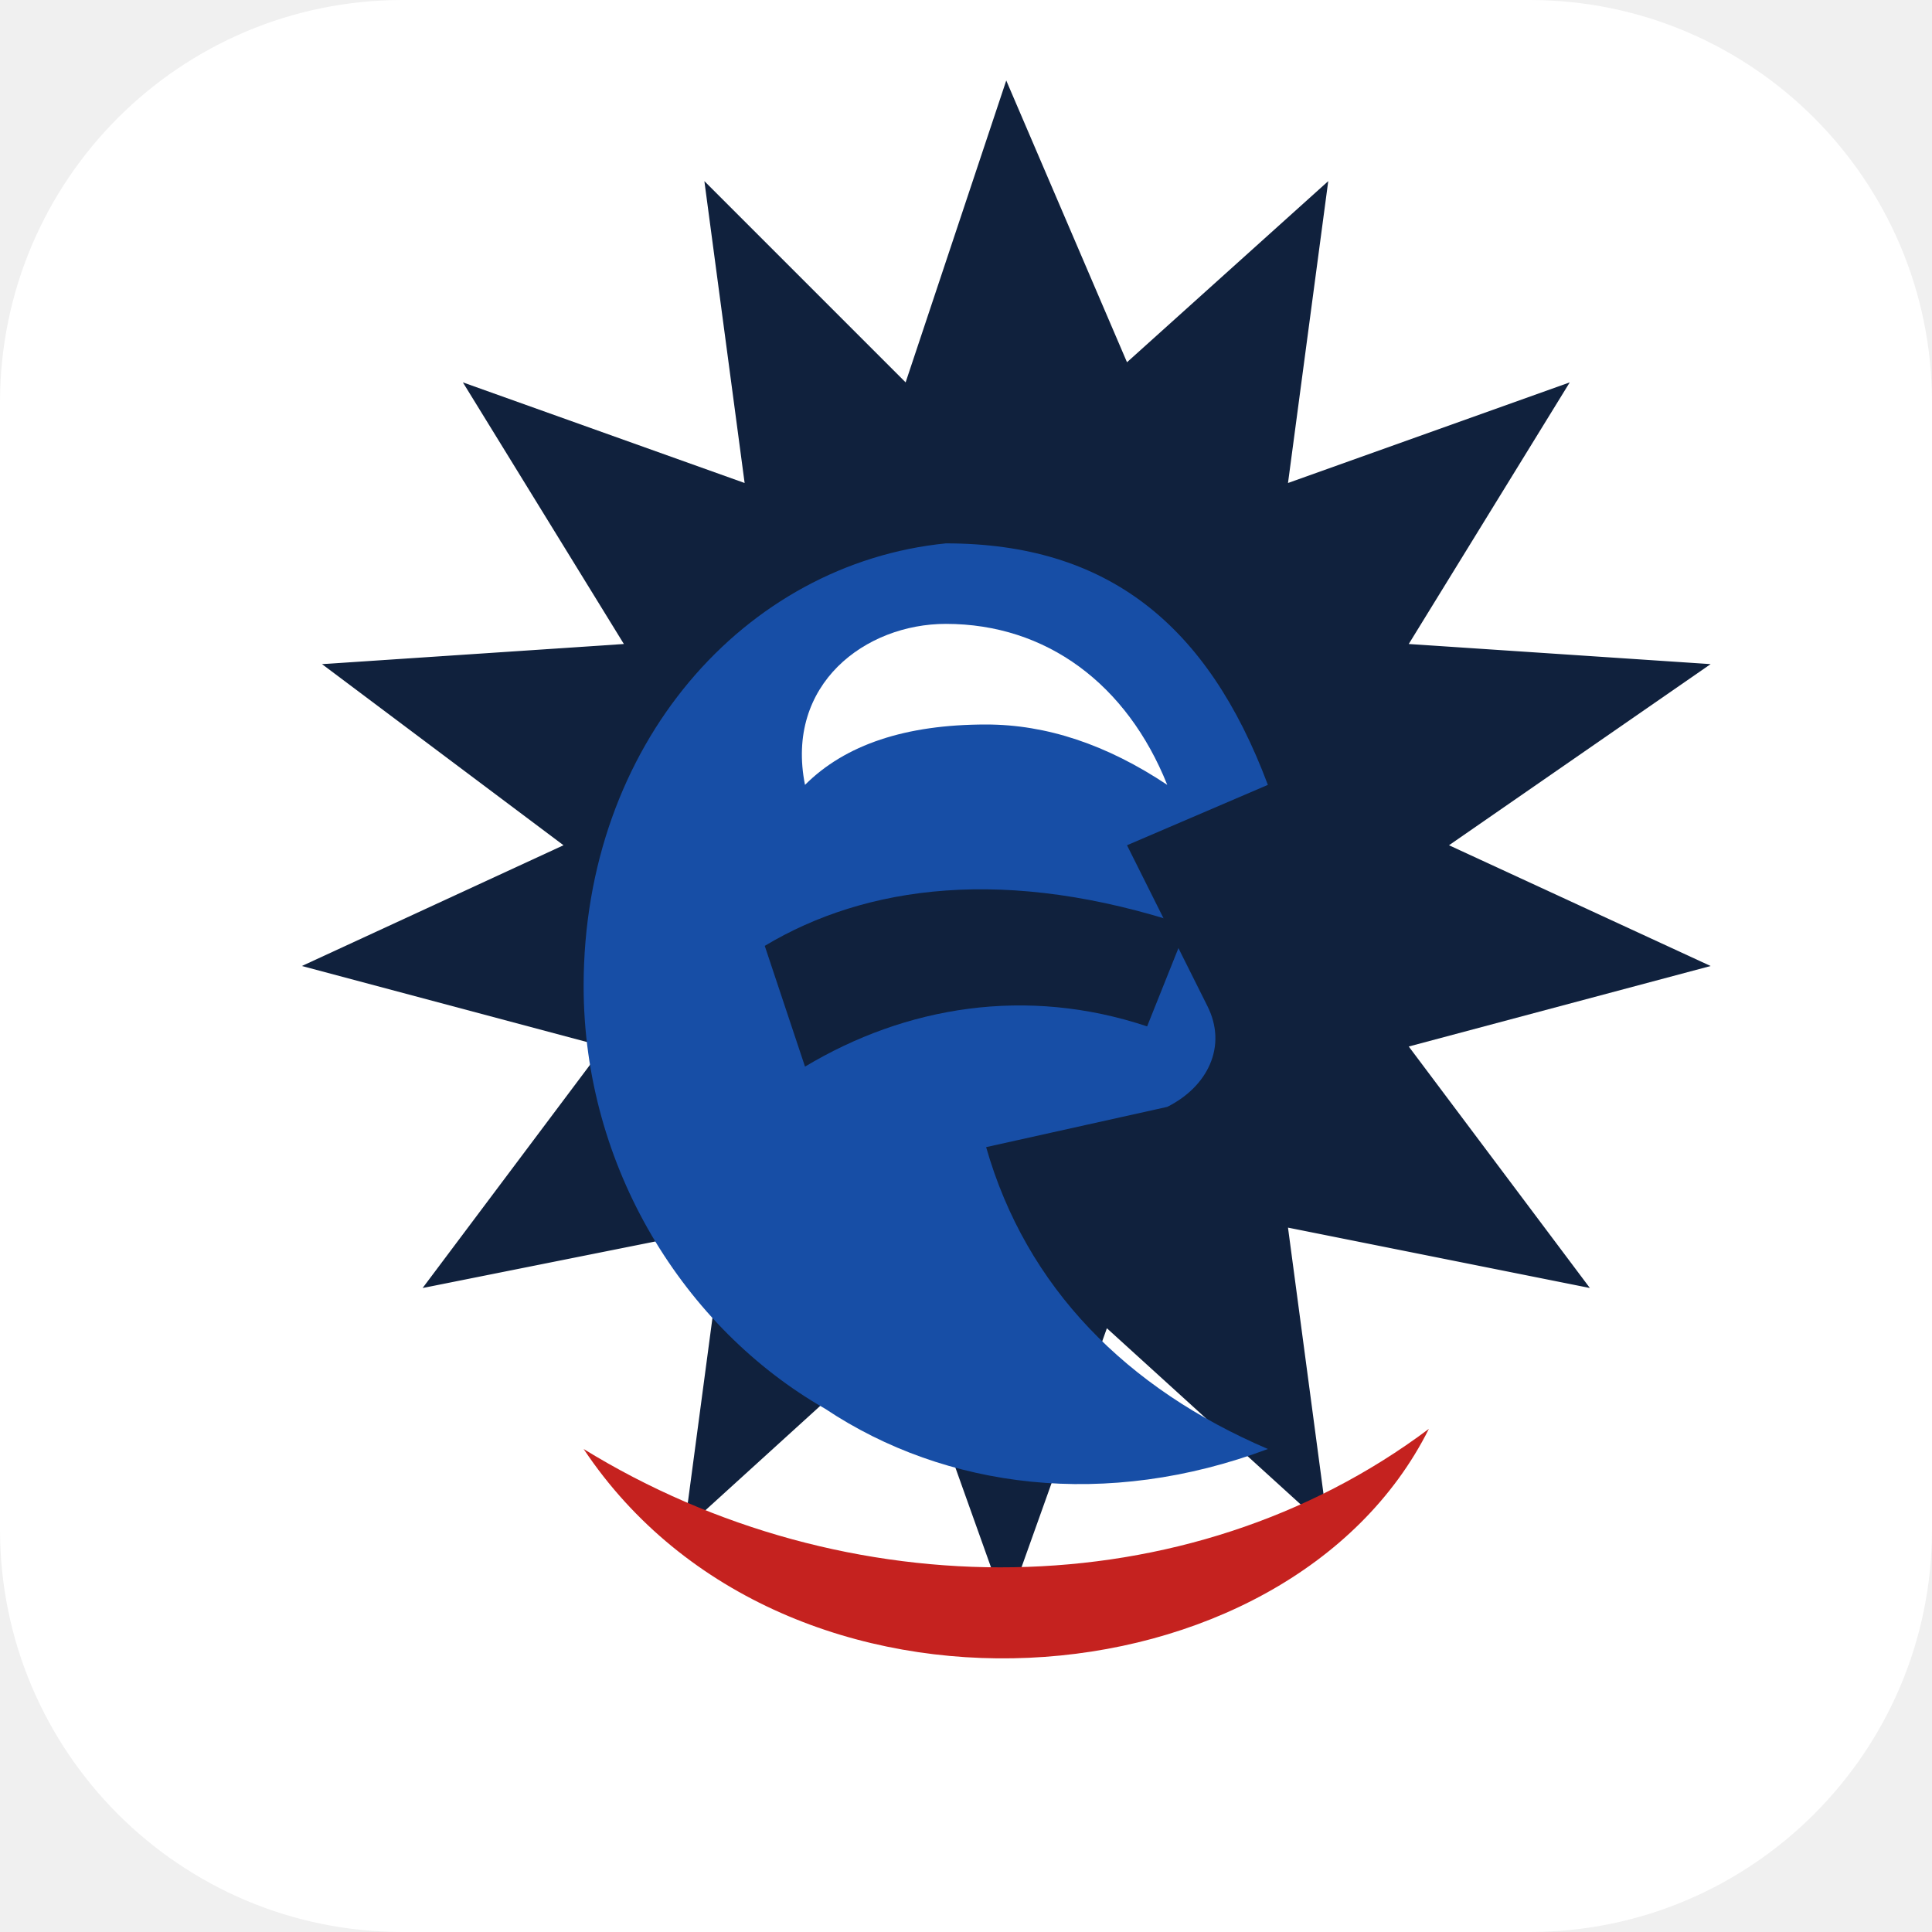
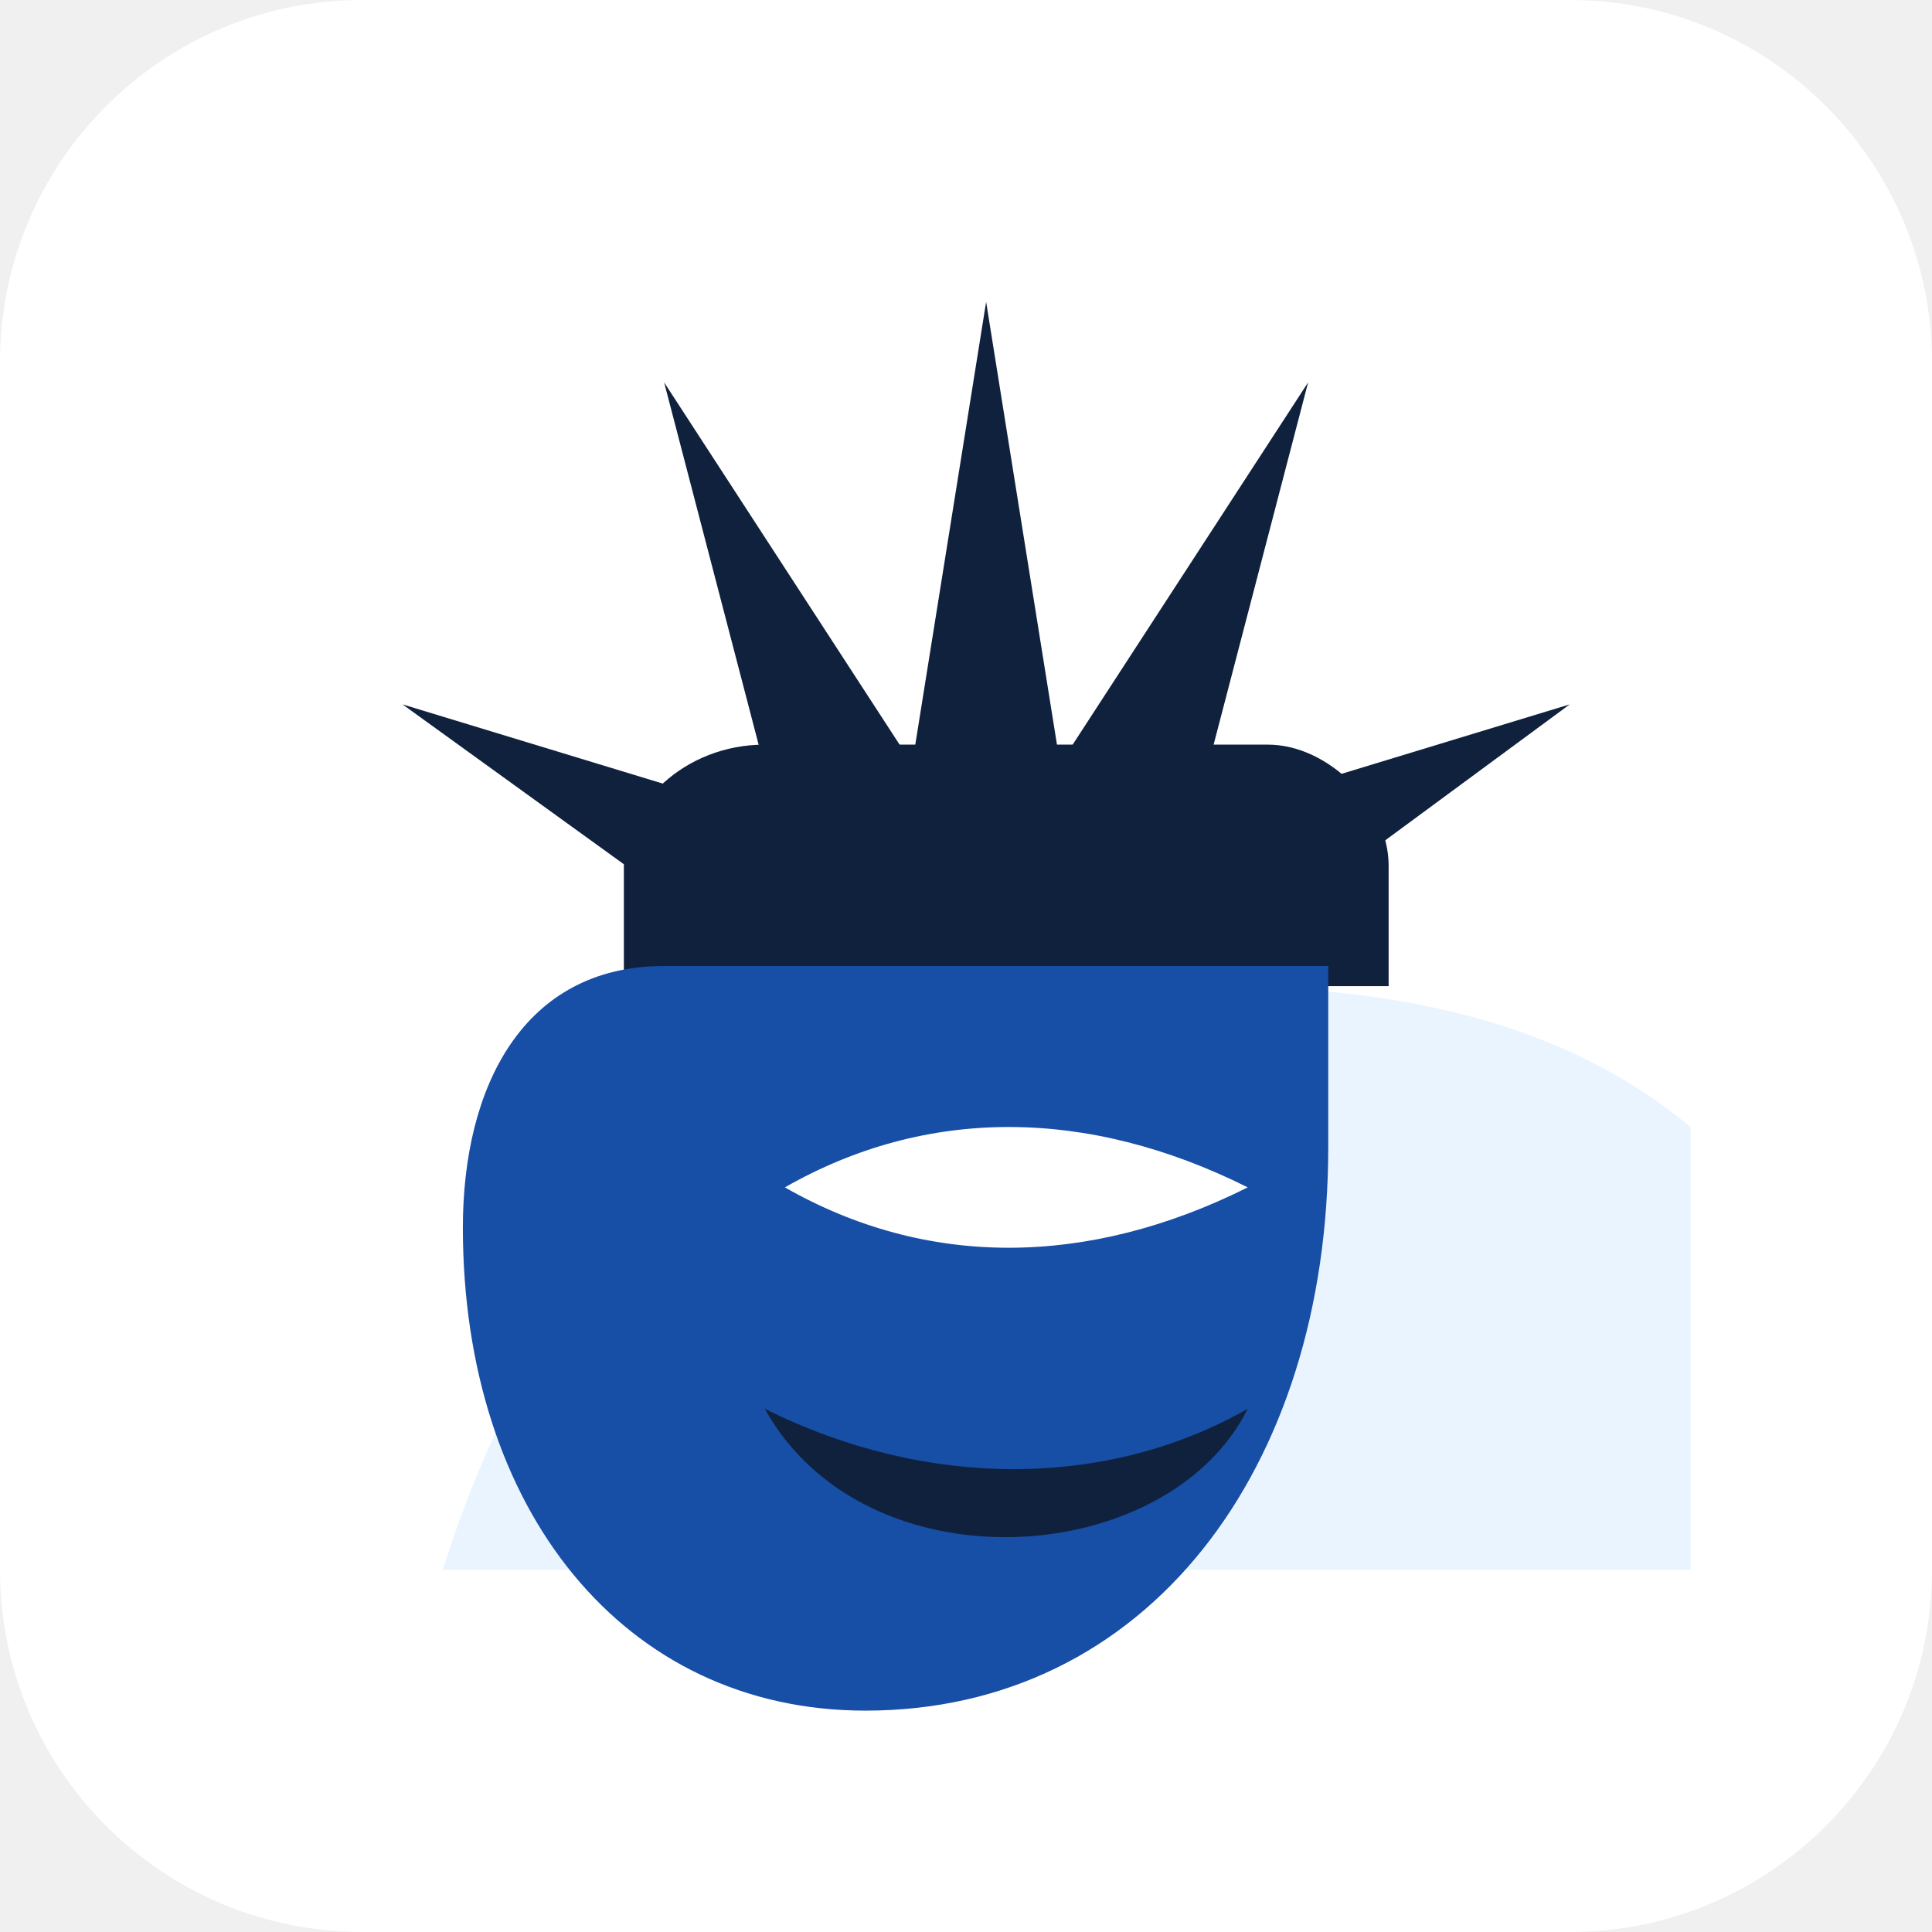
<svg xmlns="http://www.w3.org/2000/svg" viewBox="0 0 96 96" role="img" aria-label="Green Card Application Services Liberty icon">
-   <rect width="96" height="96" rx="20" fill="#ffffff" />
-   <path fill="#10213d" d="M56 18 50 4l-5 15-10-10 2 15-14-5 8 13-15 1 12 9-13 6 15 4-9 12 15-3-2 15 11-10 5 14 5-14 11 10-2-15 15 3-9-12 15-4-13-6 13-9-15-1 8-13-14 5 2-15z" />
-   <path fill="#174ea6" d="M47 27c-10 1-18 10-18 22 0 9 5 17 12 21 6 4 14 5 22 2-7-3-12-8-14-15l9-2c2-1 3-3 2-5l-4-8 7-3c-3-8-8-12-16-12z" />
-   <path fill="#ffffff" d="M40 39c2-2 5-3 9-3 3 0 6 1 9 3-2-5-6-8-11-8-4 0-8 3-7 8z" />
-   <path fill="#10213d" d="M38 47c5-3 12-4 21-1l-2 5c-6-2-12-1-17 2z" />
-   <path fill="#c5221f" d="M29 72c13 8 30 8 42-1-7 14-32 16-42 1z" />
+   <rect width="96" height="96" rx="18" fill="#ffffff" />
+   <path fill="#eaf4ff" d="M22 78c6-19 19-29 38-29 10 0 18 2 24 7v22z" />
+   <path fill="#10213d" d="M49 15 45 40h8zm-16 4 6 23 7-3zm32 0-13 20 7 3zm-45 16 18 13 5-6zm58 0-23 7 4 7z" />
+   <path fill="#10213d" d="M38 37h25c3 0 6 3 6 6v6H31v-6c0-3 3-6 7-6z" />
+   <path fill="#174ea6" d="M33 48h33v9c0 16-9 28-23 28-12 0-20-10-20-24 0-7 3-13 10-13z" />
+   <path fill="#ffffff" d="M39 59c7-4 15-4 23 0-8 4-16 4-23 0z" />
+   <path fill="#10213d" d="M38 70c8 4 17 4 24 0-4 8-19 9-24 0z" />
</svg>
